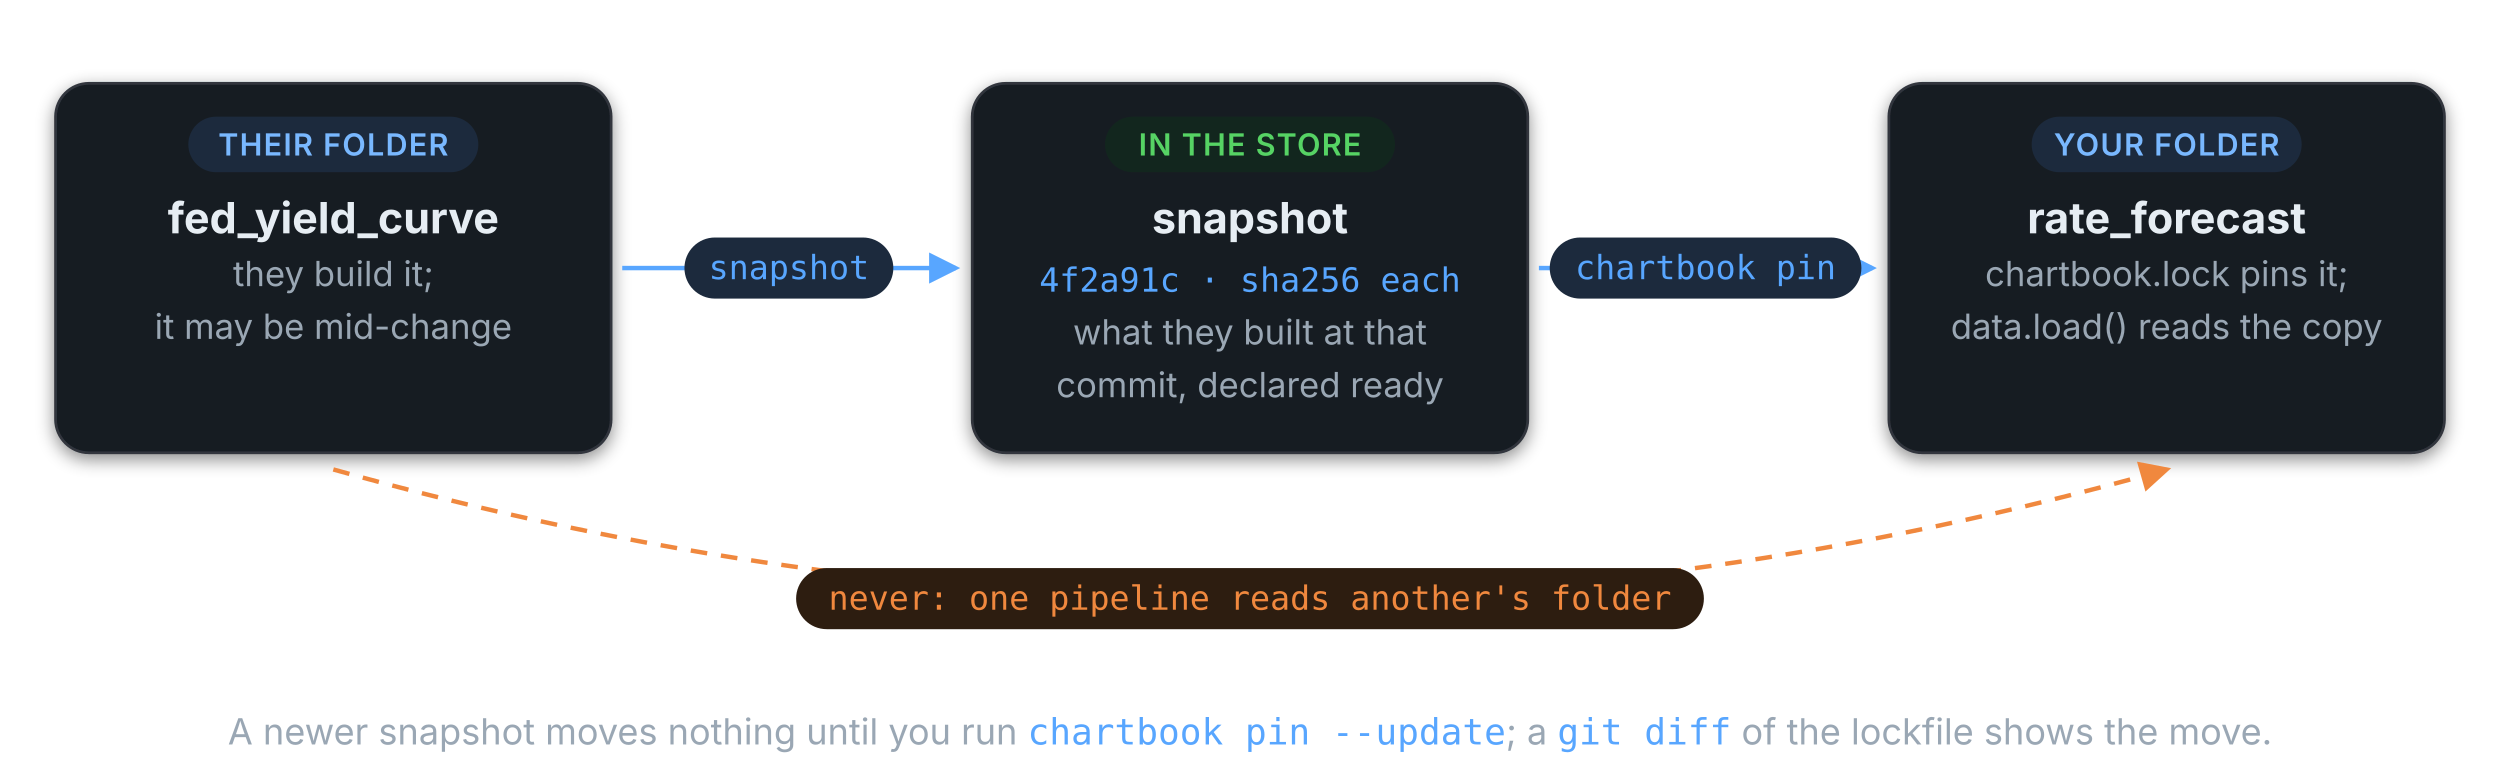
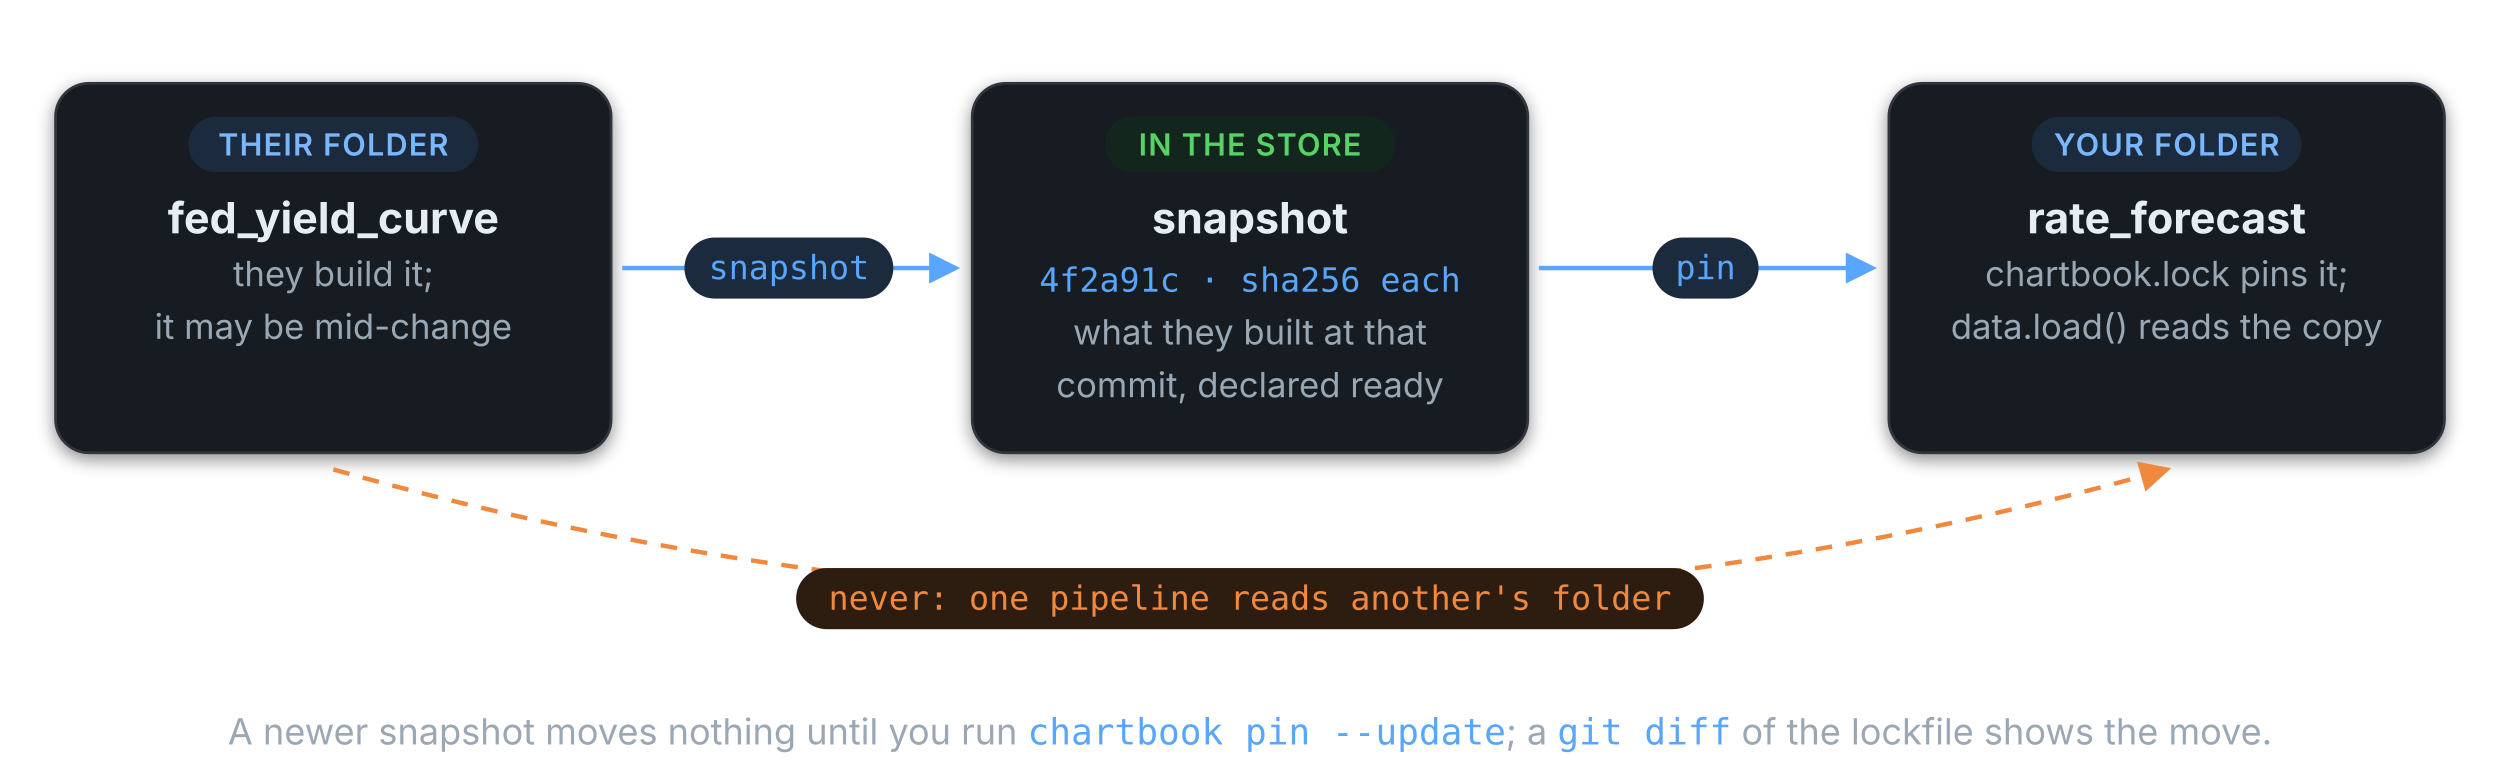
<svg xmlns="http://www.w3.org/2000/svg" viewBox="0 0 900 280" width="900" height="280" font-family="Inter, -apple-system, BlinkMacSystemFont, Segoe UI, Roboto, Helvetica, Arial, sans-serif" font-size="14">
  <defs>
    <marker id="a" viewBox="0 0 10 10" refX="8.5" refY="5" markerWidth="7" markerHeight="7" orient="auto-start-reverse">
      <path d="M 0 0 L 10 5 L 0 10 z" fill="#58a6ff" />
    </marker>
    <marker id="w" viewBox="0 0 10 10" refX="8.5" refY="5" markerWidth="7" markerHeight="7" orient="auto-start-reverse">
      <path d="M 0 0 L 10 5 L 0 10 z" fill="#f0883e" />
    </marker>
    <filter id="s" x="-10%" y="-10%" width="120%" height="140%">
      <feDropShadow dx="0" dy="2" stdDeviation="3" flood-color="#000000" flood-opacity="0.45" />
    </filter>
  </defs>
  <rect x="20" y="30" width="200" height="133" rx="12" fill="#161b22" stroke="#30363d" filter="url(#s)" />
  <rect x="67.8" y="42" width="104.4" height="20" rx="10" fill="#1c2a3d" />
  <text x="120.0" y="56" text-anchor="middle" fill="#79b8ff" font-size="11" font-weight="600" letter-spacing="0.04em">THEIR FOLDER</text>
  <text x="120.0" y="84" text-anchor="middle" fill="#e6edf3" font-size="15.5" font-weight="650">fed_yield_curve</text>
  <text x="120.0" y="103" text-anchor="middle" fill="#9aa7b4" font-size="12.5">they build it;</text>
  <text x="120.0" y="122" text-anchor="middle" fill="#9aa7b4" font-size="12.5">it may be mid-change</text>
  <rect x="350" y="30" width="200" height="133" rx="12" fill="#161b22" stroke="#30363d" filter="url(#s)" />
  <rect x="397.8" y="42" width="104.4" height="20" rx="10" fill="#12261e" />
  <text x="450.0" y="56" text-anchor="middle" fill="#56d364" font-size="11" font-weight="600" letter-spacing="0.04em">IN THE STORE</text>
  <text x="450.0" y="84" text-anchor="middle" fill="#e6edf3" font-size="15.5" font-weight="650">snapshot</text>
  <text x="450.0" y="105" text-anchor="middle" fill="#58a6ff" font-size="12" font-family="JetBrains Mono, SFMono-Regular, Menlo, Consolas, monospace">4f2a91c · sha256 each</text>
  <text x="450.0" y="124" text-anchor="middle" fill="#9aa7b4" font-size="12.5">what they built at that</text>
  <text x="450.0" y="143" text-anchor="middle" fill="#9aa7b4" font-size="12.5">commit, declared ready</text>
  <rect x="680" y="30" width="200" height="133" rx="12" fill="#161b22" stroke="#30363d" filter="url(#s)" />
  <rect x="731.4" y="42" width="97.2" height="20" rx="10" fill="#1c2a3d" />
  <text x="780.0" y="56" text-anchor="middle" fill="#79b8ff" font-size="11" font-weight="600" letter-spacing="0.04em">YOUR FOLDER</text>
  <text x="780.0" y="84" text-anchor="middle" fill="#e6edf3" font-size="15.5" font-weight="650">rate_forecast</text>
  <text x="780.0" y="103" text-anchor="middle" fill="#9aa7b4" font-size="12.5">chartbook.lock pins it;</text>
  <text x="780.0" y="122" text-anchor="middle" fill="#9aa7b4" font-size="12.5">data.load() reads the copy</text>
  <line x1="224" y1="96.5" x2="344" y2="96.5" stroke="#58a6ff" stroke-width="1.6" marker-end="url(#a)" />
  <rect x="246.4" y="85.5" width="75.2" height="22" rx="11" fill="#1c2a3d" />
  <text x="284.0" y="100.5" text-anchor="middle" fill="#58a6ff" font-size="12" font-family="JetBrains Mono, SFMono-Regular, Menlo, Consolas, monospace">snapshot</text>
  <line x1="554" y1="96.5" x2="674" y2="96.5" stroke="#58a6ff" stroke-width="1.6" marker-end="url(#a)" />
-   <rect x="557.9" y="85.5" width="112.2" height="22" rx="11" fill="#1c2a3d" />
-   <text x="614.0" y="100.5" text-anchor="middle" fill="#58a6ff" font-size="12" font-family="JetBrains Mono, SFMono-Regular, Menlo, Consolas, monospace">chartbook pin</text>
+   <rect x="594.9" y="85.5" width="38.2" height="22" rx="11" fill="#1c2a3d" />
+   <text x="614.0" y="100.5" text-anchor="middle" fill="#58a6ff" font-size="12" font-family="JetBrains Mono, SFMono-Regular, Menlo, Consolas, monospace">pin</text>
  <path d="M 120 169 Q 450 262 780 169" fill="none" stroke="#f0883e" stroke-width="1.6" stroke-dasharray="6 5" marker-end="url(#w)" />
  <rect x="286.6" y="204.5" width="326.8" height="22" rx="11" fill="#2d1d10" />
  <text x="450.0" y="219.5" text-anchor="middle" fill="#f0883e" font-size="12" font-family="JetBrains Mono, SFMono-Regular, Menlo, Consolas, monospace">never: one pipeline reads another's folder</text>
  <text x="450.0" y="268" text-anchor="middle" fill="#9aa7b4" font-size="13">A newer snapshot moves nothing until you run <tspan font-family="JetBrains Mono, SFMono-Regular, Menlo, Consolas, monospace" fill="#58a6ff">chartbook pin --update</tspan>; a <tspan font-family="JetBrains Mono, SFMono-Regular, Menlo, Consolas, monospace" fill="#58a6ff">git diff</tspan> of the lockfile shows the move.</text>
</svg>
